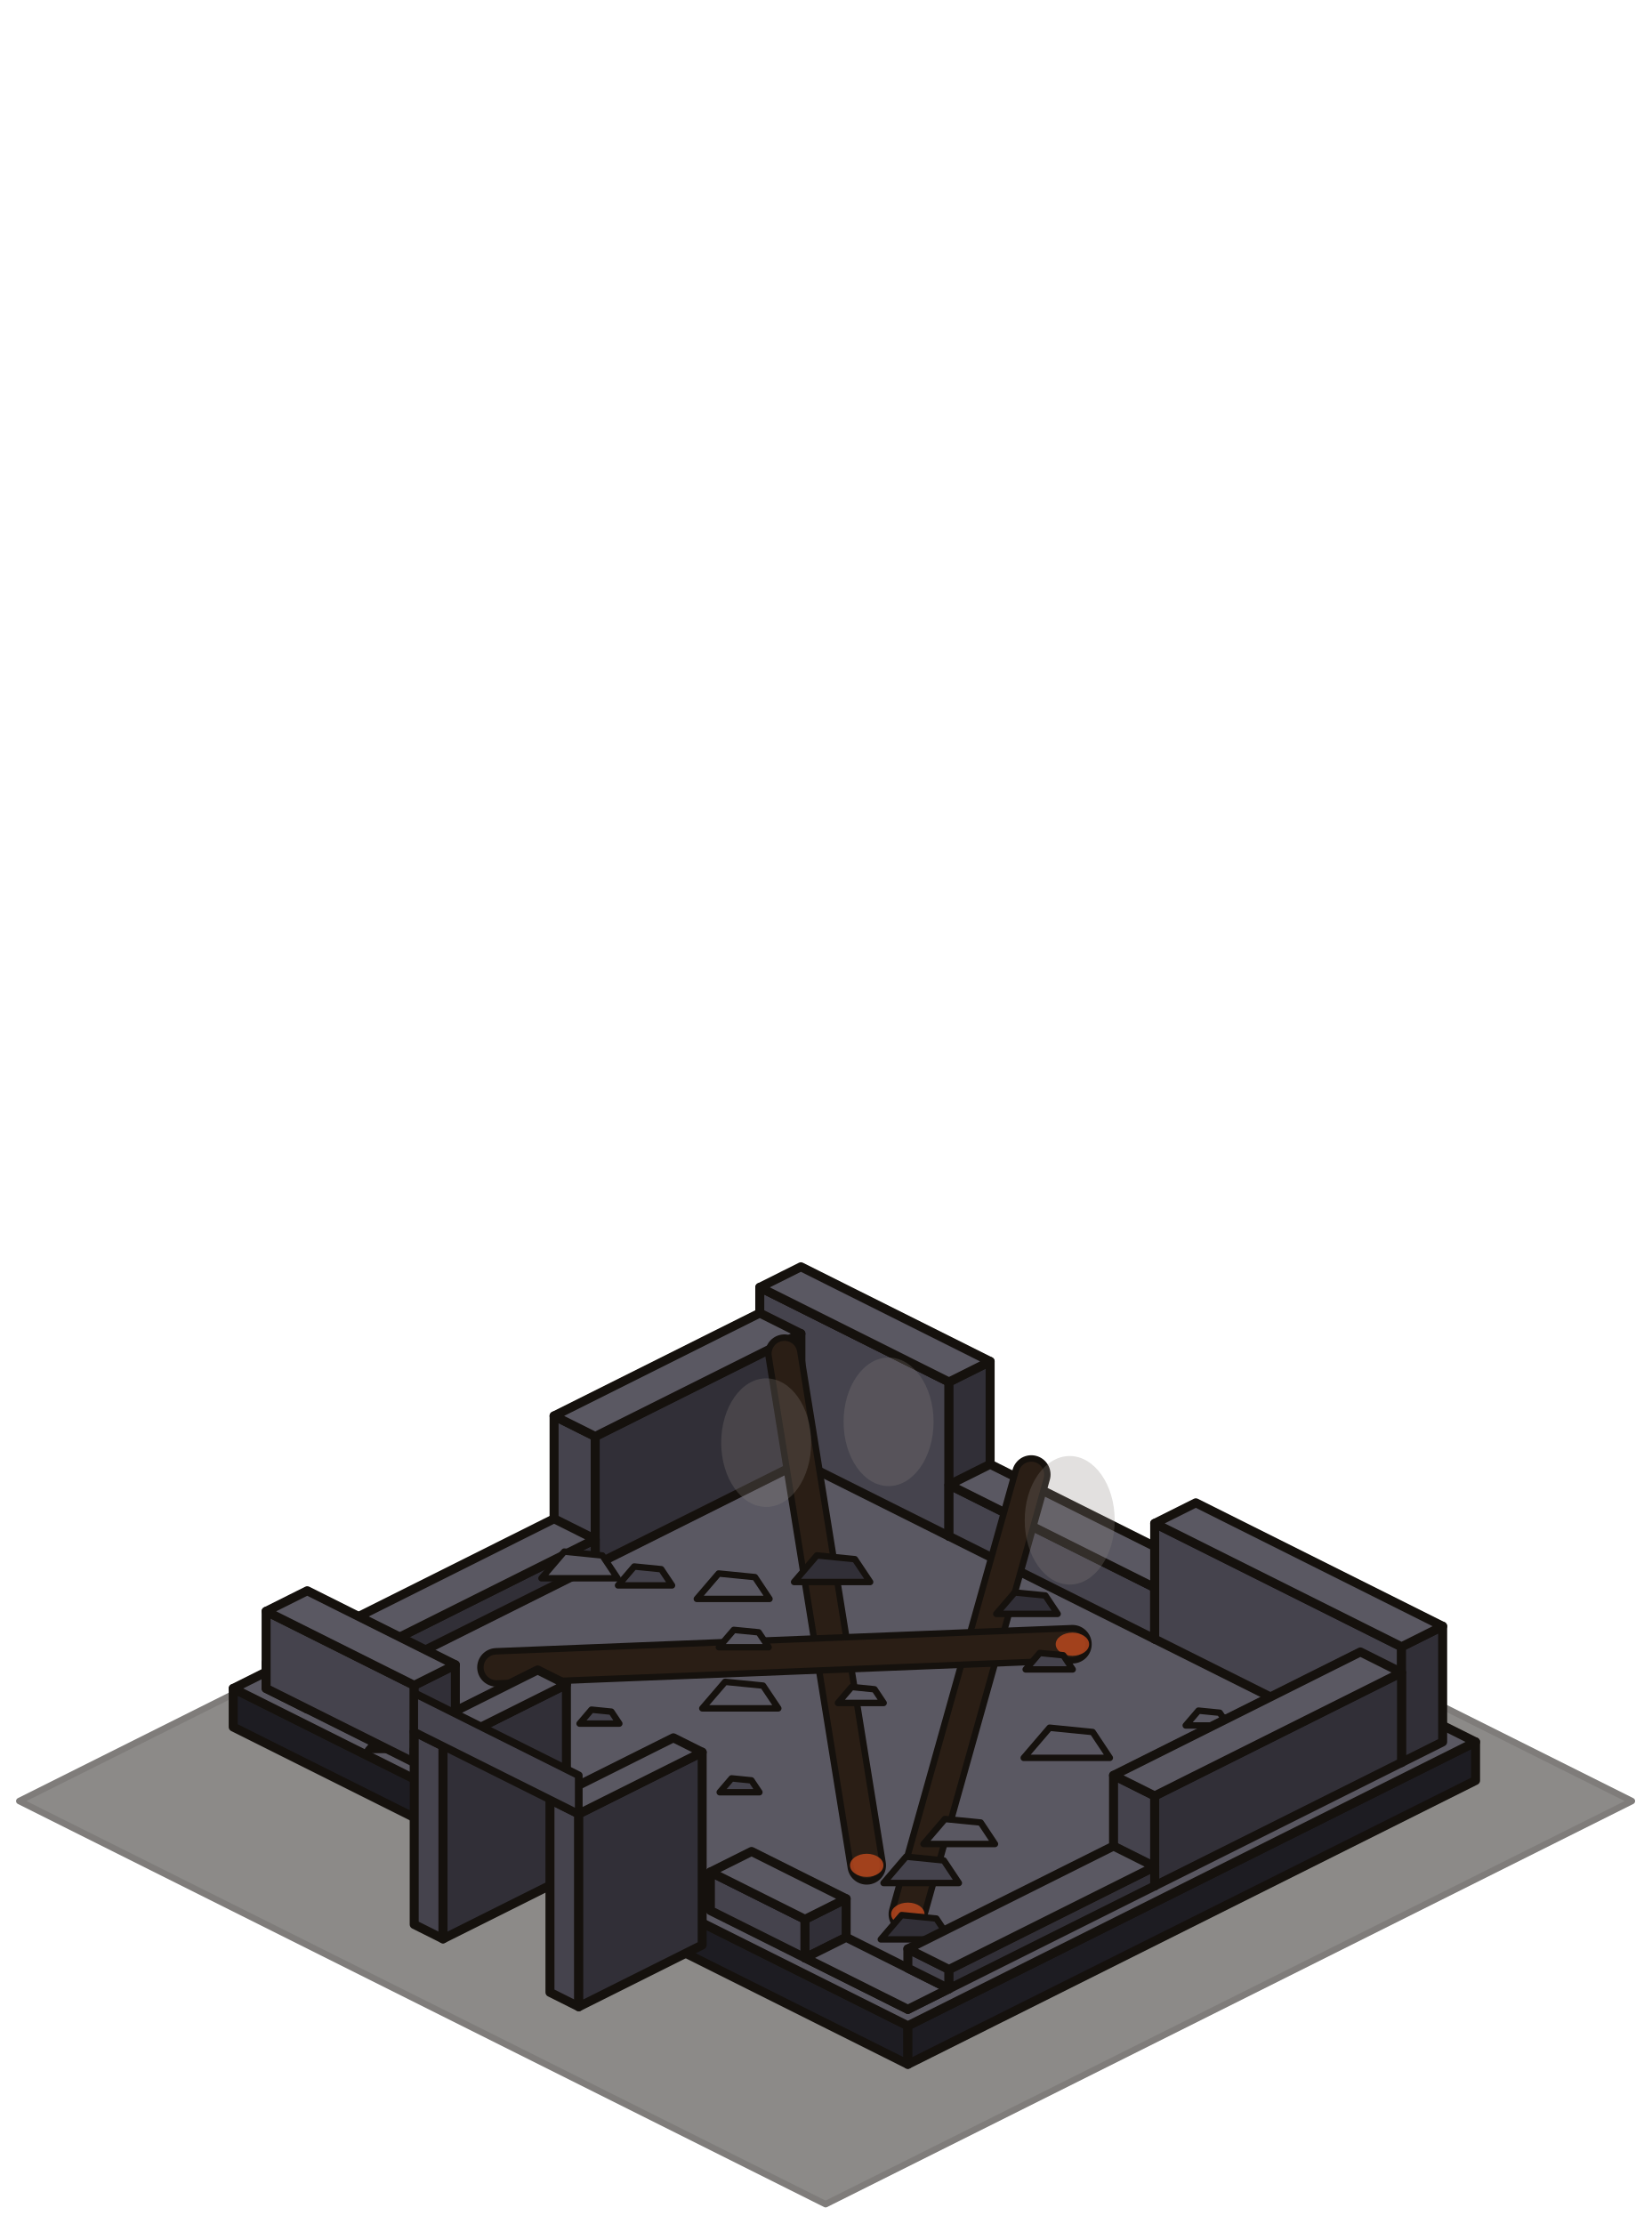
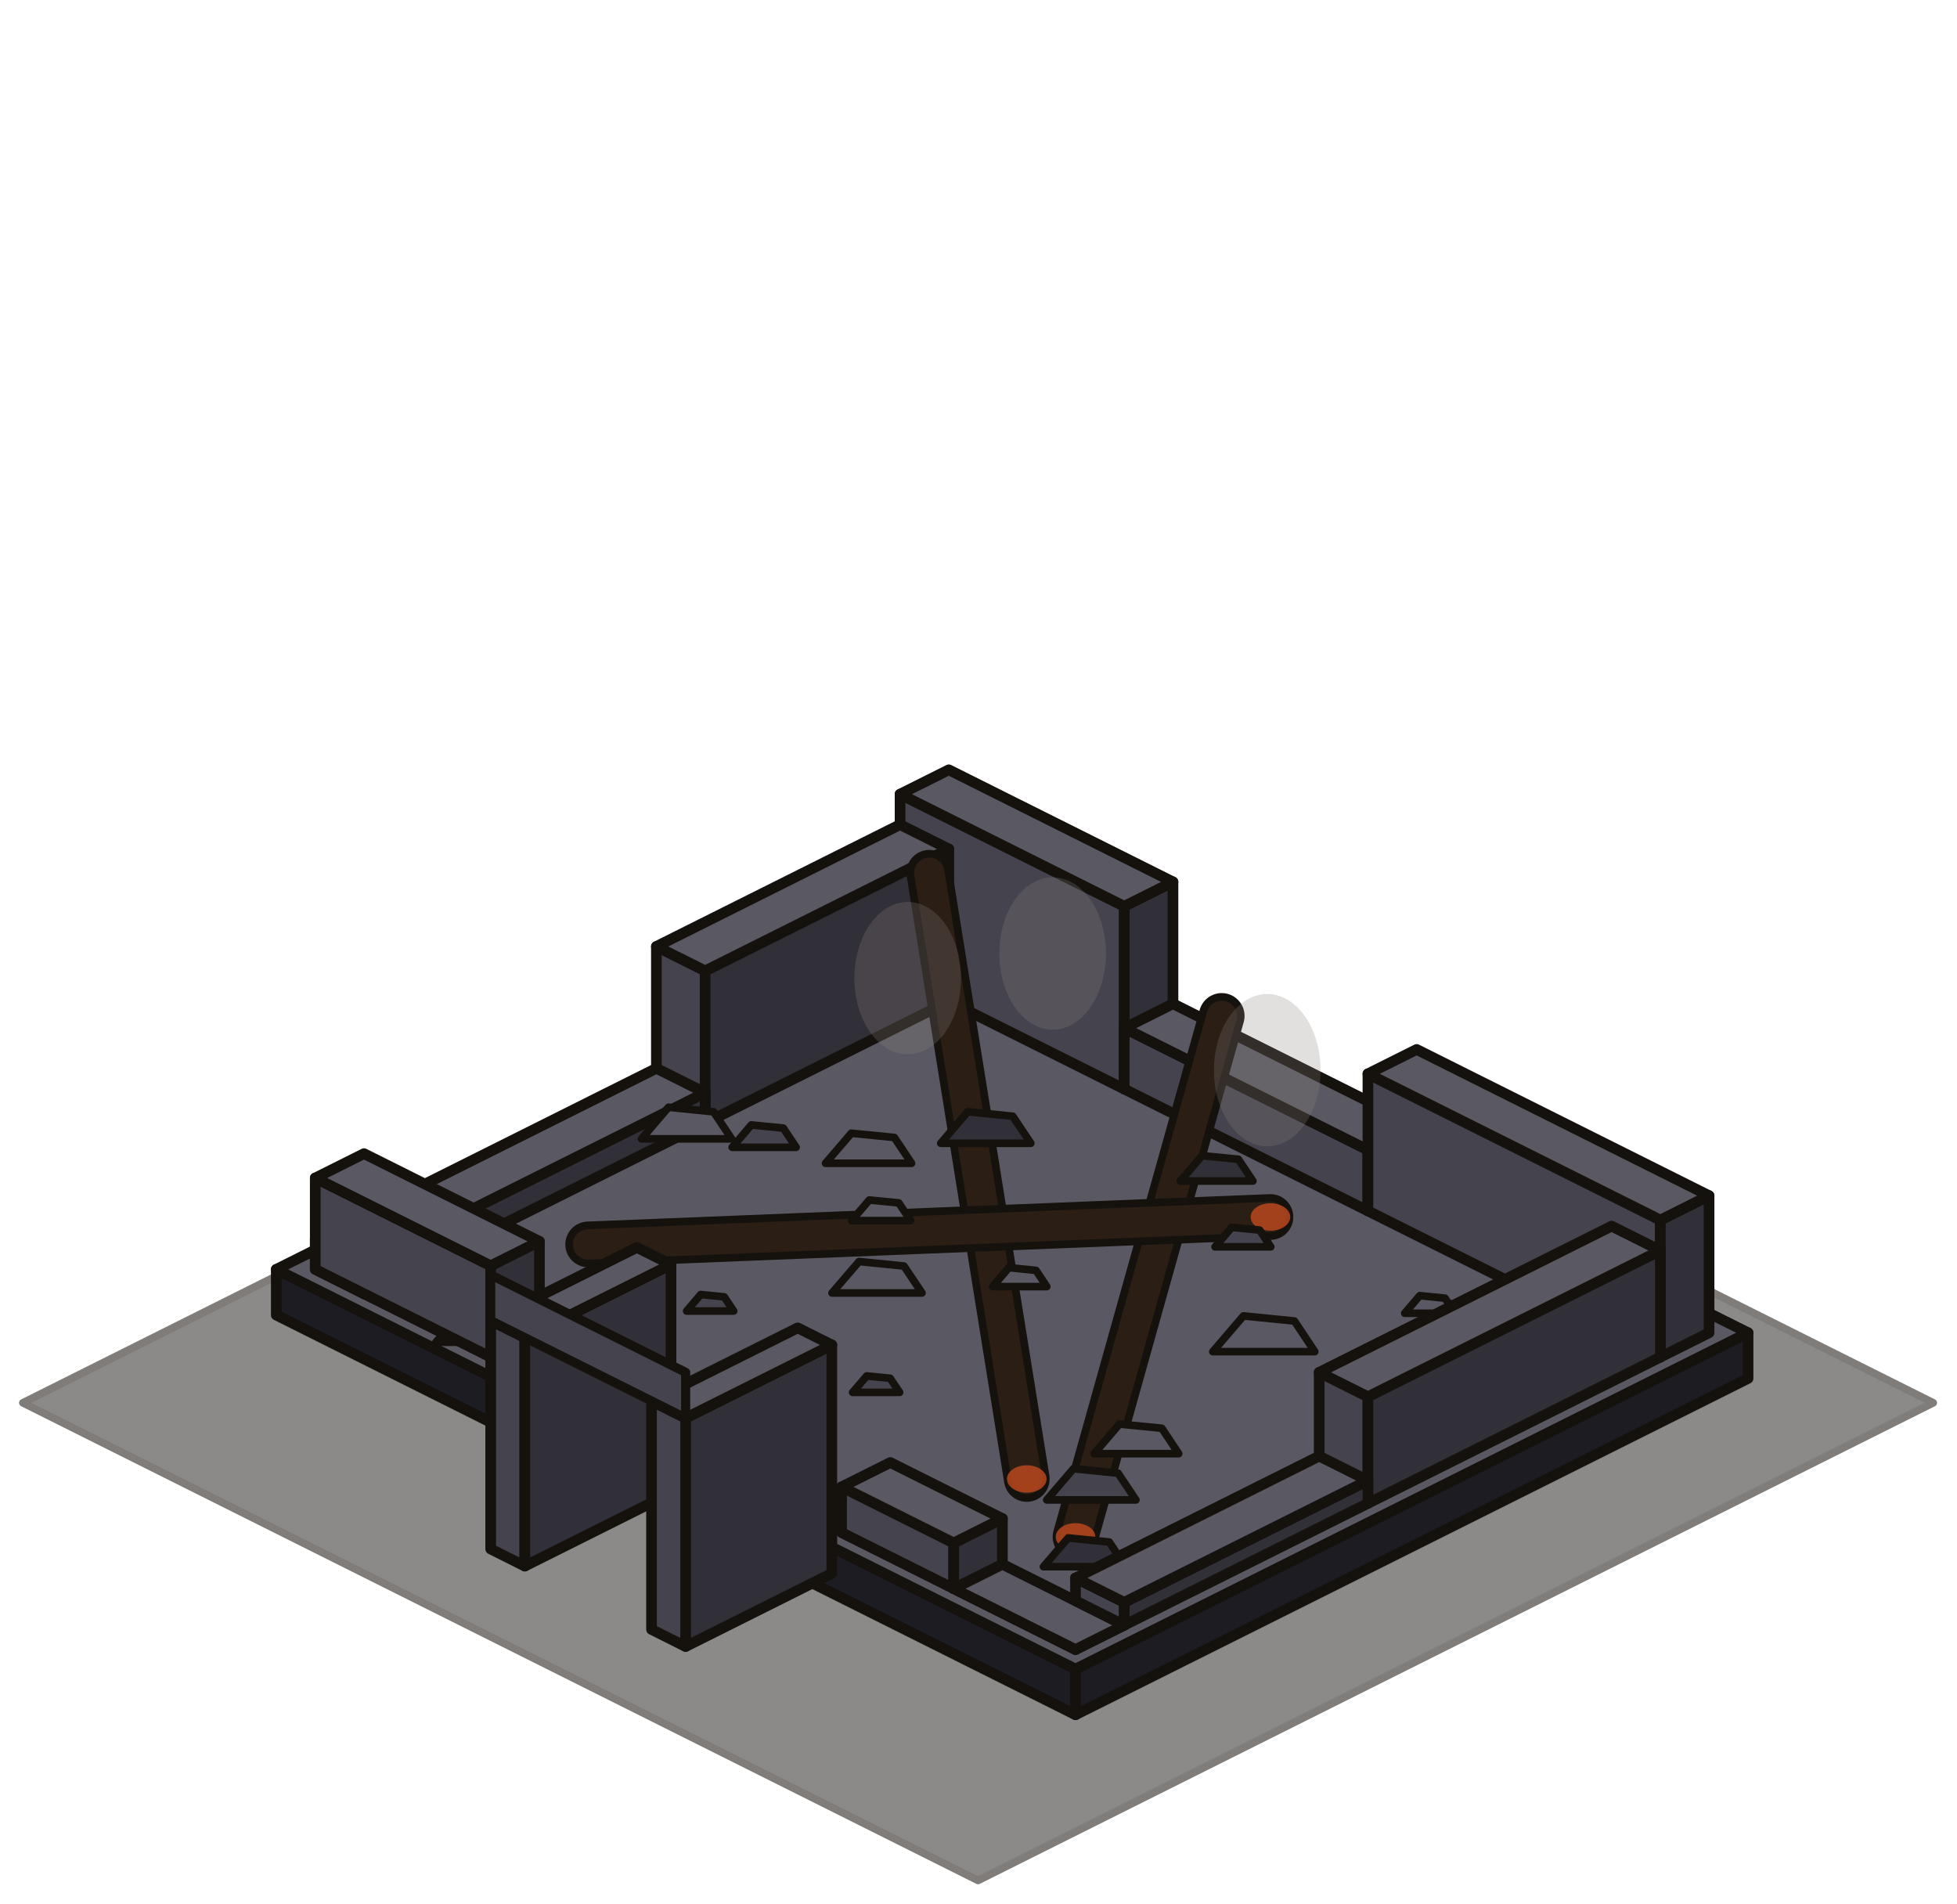
- <svg xmlns="http://www.w3.org/2000/svg" width="514" height="692" viewBox="-128.44 -280.2 257 346">
+ <svg xmlns="http://www.w3.org/2000/svg" width="514" height="500" viewBox="-128.44 -184.2 257 250">
  <polygon points="0,-62.72 125.44,0 0,62.72 -125.44,0" fill="#2d2a26" stroke="#15110d" stroke-width="1.0" stroke-linejoin="round" opacity="0.55" />
  <polygon points="-92.16,-11.52 12.8,40.96 12.8,34.96 -92.16,-17.52" fill="#1d1c22" stroke="#15110d" stroke-width="1.4" stroke-linejoin="round" />
  <polygon points="12.8,40.96 101.12,-3.2 101.12,-9.2 12.8,34.96" fill="#1d1c22" stroke="#15110d" stroke-width="1.4" stroke-linejoin="round" />
  <polygon points="-3.84,-61.68 101.12,-9.2 12.8,34.96 -92.16,-17.52" fill="#5a5862" stroke="#15110d" stroke-width="1.4" stroke-linejoin="round" />
  <polygon points="-10.24,-55.92 19.2,-41.2 19.2,-65.2 -10.24,-79.92" fill="#45434d" stroke="#15110d" stroke-width="1.4" stroke-linejoin="round" />
  <polygon points="19.2,-41.2 25.6,-44.4 25.6,-68.4 19.2,-65.2" fill="#312f37" stroke="#15110d" stroke-width="1.4" stroke-linejoin="round" />
  <polygon points="-3.84,-83.12 25.6,-68.4 19.2,-65.2 -10.24,-79.92" fill="#5a5862" stroke="#15110d" stroke-width="1.4" stroke-linejoin="round" />
  <polygon points="19.2,-41.2 51.2,-25.2 51.2,-33.2 19.2,-49.2" fill="#45434d" stroke="#15110d" stroke-width="1.4" stroke-linejoin="round" />
  <polygon points="51.2,-25.2 57.6,-28.4 57.6,-36.4 51.2,-33.2" fill="#312f37" stroke="#15110d" stroke-width="1.4" stroke-linejoin="round" />
  <polygon points="25.6,-52.4 57.6,-36.4 51.2,-33.2 19.2,-49.2" fill="#5a5862" stroke="#15110d" stroke-width="1.4" stroke-linejoin="round" />
  <polygon points="51.2,-25.2 89.6,-6 89.6,-24 51.2,-43.2" fill="#45434d" stroke="#15110d" stroke-width="1.4" stroke-linejoin="round" />
  <polygon points="89.6,-6 96,-9.2 96,-27.2 89.6,-24" fill="#312f37" stroke="#15110d" stroke-width="1.4" stroke-linejoin="round" />
  <polygon points="57.6,-46.4 96,-27.2 89.6,-24 51.2,-43.2" fill="#5a5862" stroke="#15110d" stroke-width="1.4" stroke-linejoin="round" />
  <polygon points="-42.24,-39.92 -35.84,-36.72 -35.84,-56.72 -42.24,-59.92" fill="#45434d" stroke="#15110d" stroke-width="1.4" stroke-linejoin="round" />
  <polygon points="-35.84,-36.72 -3.84,-52.72 -3.84,-72.72 -35.84,-56.72" fill="#312f37" stroke="#15110d" stroke-width="1.4" stroke-linejoin="round" />
  <polygon points="-10.24,-75.92 -3.84,-72.72 -35.84,-56.72 -42.24,-59.92" fill="#5a5862" stroke="#15110d" stroke-width="1.4" stroke-linejoin="round" />
  <polygon points="-87.04,-17.52 -80.64,-14.32 -80.64,-18.32 -87.04,-21.52" fill="#45434d" stroke="#15110d" stroke-width="1.4" stroke-linejoin="round" />
  <polygon points="-80.64,-14.32 -35.84,-36.72 -35.84,-40.72 -80.64,-18.32" fill="#312f37" stroke="#15110d" stroke-width="1.4" stroke-linejoin="round" />
  <polygon points="-42.24,-43.92 -35.84,-40.72 -80.64,-18.32 -87.04,-21.52" fill="#5a5862" stroke="#15110d" stroke-width="1.4" stroke-linejoin="round" />
  <polyline points="-6.4,-69.6 6.4,10" fill="none" stroke="#15110d" stroke-width="6" stroke-linecap="round" stroke-linejoin="round" />
  <polyline points="-6.4,-69.6 6.4,10" fill="none" stroke="#2a1e15" stroke-width="4" stroke-linecap="round" stroke-linejoin="round" />
  <ellipse cx="6.4" cy="10" rx="2.6" ry="1.8" fill="#c04a1e" opacity="0.8" />
  <polyline points="32,-50.8 12.8,17.6" fill="none" stroke="#15110d" stroke-width="6" stroke-linecap="round" stroke-linejoin="round" />
  <polyline points="32,-50.8 12.8,17.6" fill="none" stroke="#2a1e15" stroke-width="4" stroke-linecap="round" stroke-linejoin="round" />
  <ellipse cx="12.8" cy="17.6" rx="2.6" ry="1.8" fill="#c04a1e" opacity="0.8" />
  <polyline points="-51.2,-20.8 38.4,-24.4" fill="none" stroke="#15110d" stroke-width="6" stroke-linecap="round" stroke-linejoin="round" />
  <polyline points="-51.2,-20.8 38.4,-24.4" fill="none" stroke="#2a1e15" stroke-width="4" stroke-linecap="round" stroke-linejoin="round" />
  <ellipse cx="38.4" cy="-24.4" rx="2.6" ry="1.8" fill="#c04a1e" opacity="0.8" />
  <polygon points="-44.2,-34.66 -40.65,-38.81 -34.73,-38.21 -32.36,-34.66" fill="#5a5862" stroke="#15110d" stroke-width="1" stroke-linejoin="round" />
  <polygon points="15.24,6.68 18.57,2.79 24.13,3.34 26.35,6.68" fill="#5a5862" stroke="#15110d" stroke-width="1" stroke-linejoin="round" />
  <polygon points="26.56,-29.12 29.42,-32.45 34.19,-31.98 36.1,-29.12" fill="#312f37" stroke="#15110d" stroke-width="1" stroke-linejoin="round" />
  <polygon points="9.02,12.75 12.53,8.65 18.39,9.24 20.73,12.75" fill="#45434d" stroke="#15110d" stroke-width="1" stroke-linejoin="round" />
  <polygon points="58.07,-10.65 60.24,-13.18 63.85,-12.82 65.3,-10.65" fill="#5a5862" stroke="#15110d" stroke-width="1" stroke-linejoin="round" />
  <polygon points="1.92,-15.26 4.05,-17.75 7.61,-17.39 9.03,-15.26" fill="#5a5862" stroke="#15110d" stroke-width="1" stroke-linejoin="round" />
  <polygon points="-32.29,-33.55 -29.77,-36.49 -25.57,-36.07 -23.89,-33.55" fill="#45434d" stroke="#15110d" stroke-width="1" stroke-linejoin="round" />
  <polygon points="56.03,-11.76 58.01,-14.07 61.32,-13.74 62.65,-11.76" fill="#5a5862" stroke="#15110d" stroke-width="1" stroke-linejoin="round" />
  <polygon points="-38.27,-12.05 -36.42,-14.22 -33.33,-13.91 -32.09,-12.05" fill="#45434d" stroke="#15110d" stroke-width="1" stroke-linejoin="round" />
  <polygon points="-20.03,-31.45 -16.64,-35.4 -10.99,-34.84 -8.73,-31.45" fill="#5a5862" stroke="#15110d" stroke-width="1" stroke-linejoin="round" />
  <polygon points="-71.2,-7.95 -67.3,-12.5 -60.81,-11.85 -58.21,-7.95" fill="#312f37" stroke="#15110d" stroke-width="1" stroke-linejoin="round" />
  <polygon points="-16.47,-1.37 -14.62,-3.53 -11.54,-3.22 -10.3,-1.37" fill="#45434d" stroke="#15110d" stroke-width="1" stroke-linejoin="round" />
  <polygon points="31.13,-20.48 33.32,-23.04 36.98,-22.68 38.44,-20.48" fill="#45434d" stroke="#15110d" stroke-width="1" stroke-linejoin="round" />
  <polygon points="30.83,-6.72 34.85,-11.41 41.55,-10.74 44.22,-6.72" fill="#5a5862" stroke="#15110d" stroke-width="1" stroke-linejoin="round" />
  <polygon points="-19.18,-14.42 -15.63,-18.55 -9.73,-17.96 -7.36,-14.42" fill="#5a5862" stroke="#15110d" stroke-width="1" stroke-linejoin="round" />
  <polygon points="-4.9,-34.08 -1.35,-38.22 4.56,-37.63 6.93,-34.08" fill="#312f37" stroke="#15110d" stroke-width="1" stroke-linejoin="round" />
  <polygon points="8.59,21.52 11.83,17.74 17.23,18.28 19.39,21.52" fill="#312f37" stroke="#15110d" stroke-width="1" stroke-linejoin="round" />
  <polygon points="-16.6,-23.93 -14.28,-26.63 -10.41,-26.25 -8.86,-23.93" fill="#5a5862" stroke="#15110d" stroke-width="1" stroke-linejoin="round" />
  <polygon points="-87.04,-17.52 -64,-6 -64,-18 -87.04,-29.52" fill="#45434d" stroke="#15110d" stroke-width="1.4" stroke-linejoin="round" />
  <polygon points="-64,-6 -57.6,-9.2 -57.6,-21.2 -64,-18" fill="#312f37" stroke="#15110d" stroke-width="1.4" stroke-linejoin="round" />
  <polygon points="-80.64,-32.72 -57.6,-21.2 -64,-18 -87.04,-29.52" fill="#5a5862" stroke="#15110d" stroke-width="1.4" stroke-linejoin="round" />
  <polygon points="-64,-6 -46.08,2.96 -46.08,0.96 -64,-8" fill="#45434d" stroke="#15110d" stroke-width="1.4" stroke-linejoin="round" />
  <polygon points="-46.08,2.96 -39.68,-0.24 -39.68,-2.24 -46.08,0.96" fill="#312f37" stroke="#15110d" stroke-width="1.4" stroke-linejoin="round" />
  <polygon points="-57.6,-11.2 -39.68,-2.24 -46.08,0.96 -64,-8" fill="#5a5862" stroke="#15110d" stroke-width="1.4" stroke-linejoin="round" />
  <polygon points="-17.92,17.04 -3.2,24.4 -3.2,18.4 -17.92,11.04" fill="#45434d" stroke="#15110d" stroke-width="1.4" stroke-linejoin="round" />
  <polygon points="-3.2,24.4 3.2,21.2 3.2,15.2 -3.2,18.4" fill="#312f37" stroke="#15110d" stroke-width="1.4" stroke-linejoin="round" />
  <polygon points="-11.52,7.84 3.2,15.2 -3.2,18.4 -17.92,11.04" fill="#5a5862" stroke="#15110d" stroke-width="1.4" stroke-linejoin="round" />
  <polygon points="-3.2,24.4 12.8,32.4 12.8,32.4 -3.2,24.4" fill="#45434d" stroke="#15110d" stroke-width="1.4" stroke-linejoin="round" />
  <polygon points="12.8,32.4 19.2,29.2 19.2,29.2 12.8,32.4" fill="#312f37" stroke="#15110d" stroke-width="1.4" stroke-linejoin="round" />
  <polygon points="3.2,21.2 19.2,29.2 12.8,32.4 -3.2,24.4" fill="#5a5862" stroke="#15110d" stroke-width="1.4" stroke-linejoin="round" />
  <polygon points="44.8,10 51.2,13.2 51.2,-0.8 44.8,-4" fill="#45434d" stroke="#15110d" stroke-width="1.4" stroke-linejoin="round" />
  <polygon points="51.2,13.2 89.6,-6 89.6,-20 51.2,-0.8" fill="#312f37" stroke="#15110d" stroke-width="1.4" stroke-linejoin="round" />
  <polygon points="83.2,-23.2 89.6,-20 51.2,-0.8 44.8,-4" fill="#5a5862" stroke="#15110d" stroke-width="1.4" stroke-linejoin="round" />
  <polygon points="12.8,26 19.2,29.2 19.2,26.2 12.8,23" fill="#45434d" stroke="#15110d" stroke-width="1.4" stroke-linejoin="round" />
  <polygon points="19.2,29.2 51.2,13.2 51.2,10.2 19.2,26.2" fill="#312f37" stroke="#15110d" stroke-width="1.4" stroke-linejoin="round" />
  <polygon points="44.8,7 51.2,10.2 19.2,26.2 12.8,23" fill="#5a5862" stroke="#15110d" stroke-width="1.4" stroke-linejoin="round" />
  <polygon points="-64,19.2 -59.52,21.44 -59.52,-8.56 -64,-10.8" fill="#45434d" stroke="#15110d" stroke-width="1.4" stroke-linejoin="round" />
  <polygon points="-59.52,21.44 -40.32,11.84 -40.32,-18.16 -59.52,-8.56" fill="#312f37" stroke="#15110d" stroke-width="1.4" stroke-linejoin="round" />
  <polygon points="-44.8,-20.4 -40.32,-18.16 -59.52,-8.56 -64,-10.8" fill="#5a5862" stroke="#15110d" stroke-width="1.4" stroke-linejoin="round" />
  <polygon points="-42.88,29.76 -38.4,32 -38.4,2 -42.88,-0.24" fill="#45434d" stroke="#15110d" stroke-width="1.4" stroke-linejoin="round" />
  <polygon points="-38.4,32 -19.2,22.4 -19.2,-7.6 -38.4,2" fill="#312f37" stroke="#15110d" stroke-width="1.4" stroke-linejoin="round" />
  <polygon points="-23.68,-9.84 -19.2,-7.6 -38.4,2 -42.88,-0.24" fill="#5a5862" stroke="#15110d" stroke-width="1.4" stroke-linejoin="round" />
  <polygon points="-64,-10.8 -38.4,2 -38.4,-4 -64,-16.8" fill="#45434d" stroke="#15110d" stroke-width="1.2" stroke-linejoin="round" />
  <ellipse cx="-9.24" cy="-55.76" rx="7" ry="10" fill="#8a8580" opacity="0.25" />
  <ellipse cx="37.98" cy="-43.68" rx="7" ry="10" fill="#8a8580" opacity="0.25" />
  <ellipse cx="9.8" cy="-59" rx="7" ry="10" fill="#8a8580" opacity="0.25" />
</svg>
